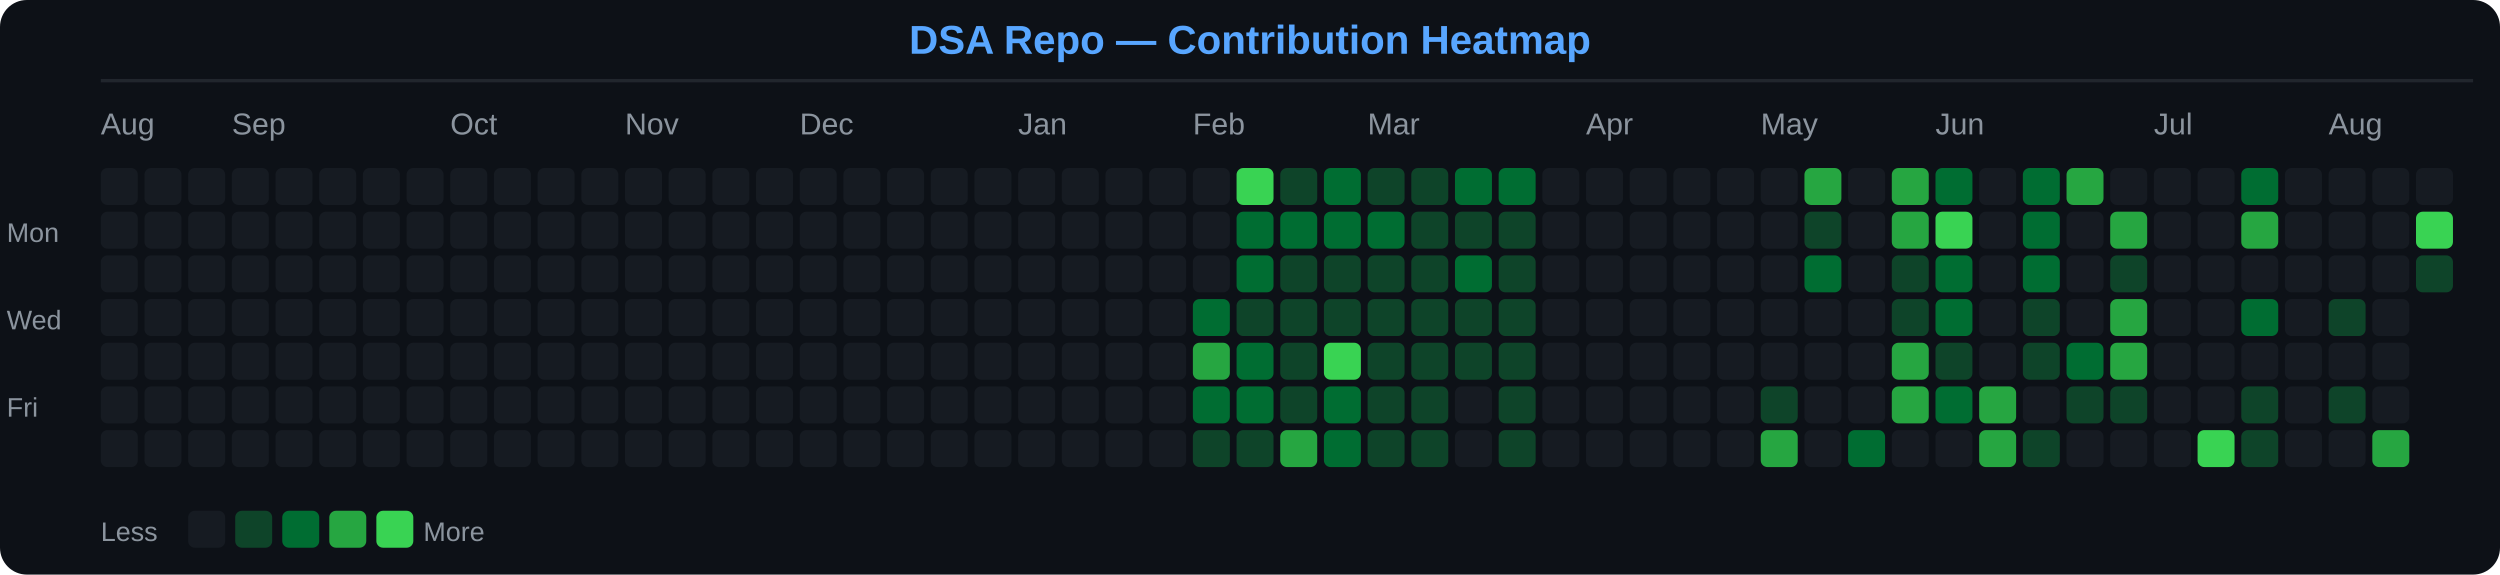
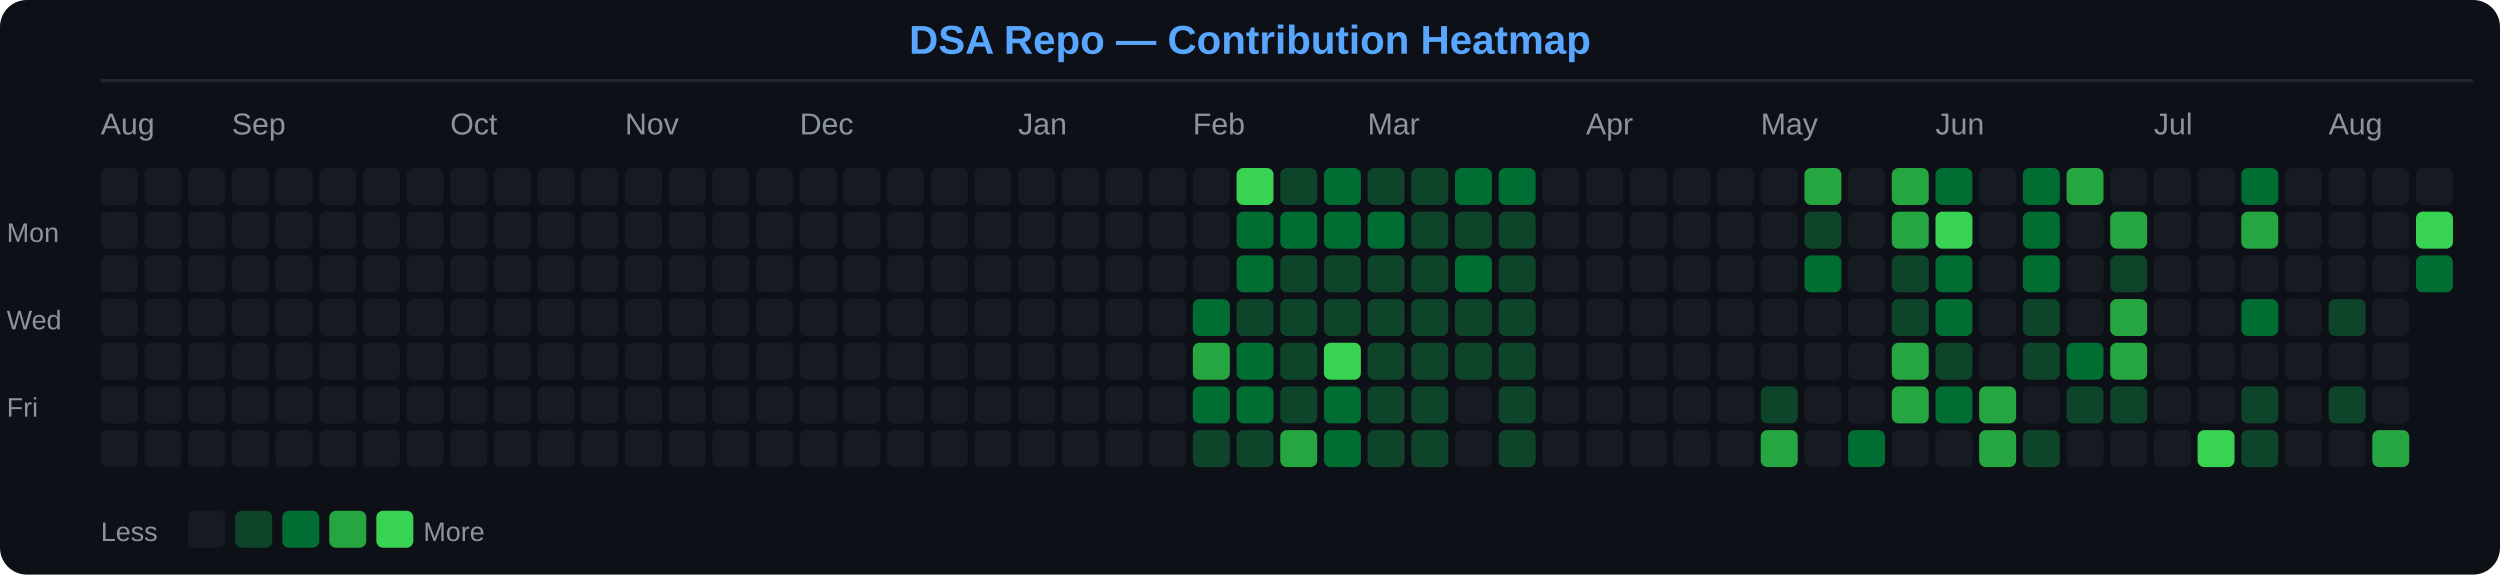
<svg xmlns="http://www.w3.org/2000/svg" width="744" height="171" viewBox="0 0 744 171">
  <rect width="744" height="171" fill="#0d1117" rx="8" />
  <text x="372" y="16" fill="#58a6ff" font-family="Arial,sans-serif" font-size="12" text-anchor="middle" font-weight="bold">DSA Repo — Contribution Heatmap</text>
  <line x1="30" y1="24" x2="736" y2="24" stroke="#21262d" stroke-width="1" />
  <text x="2" y="72" fill="#8b949e" font-family="Arial,sans-serif" font-size="8">Mon</text>
  <text x="2" y="98" fill="#8b949e" font-family="Arial,sans-serif" font-size="8">Wed</text>
  <text x="2" y="124" fill="#8b949e" font-family="Arial,sans-serif" font-size="8">Fri</text>
  <text x="30" y="40" fill="#8b949e" font-family="Arial,sans-serif" font-size="9">Aug</text>
  <rect x="30" y="50" width="11" height="11" rx="2" fill="#161b22" />
  <rect x="30" y="63" width="11" height="11" rx="2" fill="#161b22" />
  <rect x="30" y="76" width="11" height="11" rx="2" fill="#161b22" />
  <rect x="30" y="89" width="11" height="11" rx="2" fill="#161b22" />
  <rect x="30" y="102" width="11" height="11" rx="2" fill="#161b22" />
  <rect x="30" y="115" width="11" height="11" rx="2" fill="#161b22" />
  <rect x="30" y="128" width="11" height="11" rx="2" fill="#161b22" />
  <rect x="43" y="50" width="11" height="11" rx="2" fill="#161b22" />
  <rect x="43" y="63" width="11" height="11" rx="2" fill="#161b22" />
  <rect x="43" y="76" width="11" height="11" rx="2" fill="#161b22" />
  <rect x="43" y="89" width="11" height="11" rx="2" fill="#161b22" />
  <rect x="43" y="102" width="11" height="11" rx="2" fill="#161b22" />
  <rect x="43" y="115" width="11" height="11" rx="2" fill="#161b22" />
  <rect x="43" y="128" width="11" height="11" rx="2" fill="#161b22" />
  <rect x="56" y="50" width="11" height="11" rx="2" fill="#161b22" />
  <rect x="56" y="63" width="11" height="11" rx="2" fill="#161b22" />
  <rect x="56" y="76" width="11" height="11" rx="2" fill="#161b22" />
  <rect x="56" y="89" width="11" height="11" rx="2" fill="#161b22" />
  <rect x="56" y="102" width="11" height="11" rx="2" fill="#161b22" />
  <rect x="56" y="115" width="11" height="11" rx="2" fill="#161b22" />
  <rect x="56" y="128" width="11" height="11" rx="2" fill="#161b22" />
  <text x="69" y="40" fill="#8b949e" font-family="Arial,sans-serif" font-size="9">Sep</text>
  <rect x="69" y="50" width="11" height="11" rx="2" fill="#161b22" />
  <rect x="69" y="63" width="11" height="11" rx="2" fill="#161b22" />
  <rect x="69" y="76" width="11" height="11" rx="2" fill="#161b22" />
  <rect x="69" y="89" width="11" height="11" rx="2" fill="#161b22" />
  <rect x="69" y="102" width="11" height="11" rx="2" fill="#161b22" />
  <rect x="69" y="115" width="11" height="11" rx="2" fill="#161b22" />
  <rect x="69" y="128" width="11" height="11" rx="2" fill="#161b22" />
  <rect x="82" y="50" width="11" height="11" rx="2" fill="#161b22" />
  <rect x="82" y="63" width="11" height="11" rx="2" fill="#161b22" />
  <rect x="82" y="76" width="11" height="11" rx="2" fill="#161b22" />
  <rect x="82" y="89" width="11" height="11" rx="2" fill="#161b22" />
  <rect x="82" y="102" width="11" height="11" rx="2" fill="#161b22" />
  <rect x="82" y="115" width="11" height="11" rx="2" fill="#161b22" />
  <rect x="82" y="128" width="11" height="11" rx="2" fill="#161b22" />
  <rect x="95" y="50" width="11" height="11" rx="2" fill="#161b22" />
  <rect x="95" y="63" width="11" height="11" rx="2" fill="#161b22" />
  <rect x="95" y="76" width="11" height="11" rx="2" fill="#161b22" />
  <rect x="95" y="89" width="11" height="11" rx="2" fill="#161b22" />
  <rect x="95" y="102" width="11" height="11" rx="2" fill="#161b22" />
  <rect x="95" y="115" width="11" height="11" rx="2" fill="#161b22" />
  <rect x="95" y="128" width="11" height="11" rx="2" fill="#161b22" />
  <rect x="108" y="50" width="11" height="11" rx="2" fill="#161b22" />
  <rect x="108" y="63" width="11" height="11" rx="2" fill="#161b22" />
  <rect x="108" y="76" width="11" height="11" rx="2" fill="#161b22" />
  <rect x="108" y="89" width="11" height="11" rx="2" fill="#161b22" />
  <rect x="108" y="102" width="11" height="11" rx="2" fill="#161b22" />
  <rect x="108" y="115" width="11" height="11" rx="2" fill="#161b22" />
  <rect x="108" y="128" width="11" height="11" rx="2" fill="#161b22" />
  <rect x="121" y="50" width="11" height="11" rx="2" fill="#161b22" />
  <rect x="121" y="63" width="11" height="11" rx="2" fill="#161b22" />
  <rect x="121" y="76" width="11" height="11" rx="2" fill="#161b22" />
  <rect x="121" y="89" width="11" height="11" rx="2" fill="#161b22" />
  <rect x="121" y="102" width="11" height="11" rx="2" fill="#161b22" />
  <rect x="121" y="115" width="11" height="11" rx="2" fill="#161b22" />
  <rect x="121" y="128" width="11" height="11" rx="2" fill="#161b22" />
  <text x="134" y="40" fill="#8b949e" font-family="Arial,sans-serif" font-size="9">Oct</text>
  <rect x="134" y="50" width="11" height="11" rx="2" fill="#161b22" />
  <rect x="134" y="63" width="11" height="11" rx="2" fill="#161b22" />
  <rect x="134" y="76" width="11" height="11" rx="2" fill="#161b22" />
  <rect x="134" y="89" width="11" height="11" rx="2" fill="#161b22" />
  <rect x="134" y="102" width="11" height="11" rx="2" fill="#161b22" />
  <rect x="134" y="115" width="11" height="11" rx="2" fill="#161b22" />
  <rect x="134" y="128" width="11" height="11" rx="2" fill="#161b22" />
  <rect x="147" y="50" width="11" height="11" rx="2" fill="#161b22" />
  <rect x="147" y="63" width="11" height="11" rx="2" fill="#161b22" />
  <rect x="147" y="76" width="11" height="11" rx="2" fill="#161b22" />
  <rect x="147" y="89" width="11" height="11" rx="2" fill="#161b22" />
  <rect x="147" y="102" width="11" height="11" rx="2" fill="#161b22" />
  <rect x="147" y="115" width="11" height="11" rx="2" fill="#161b22" />
  <rect x="147" y="128" width="11" height="11" rx="2" fill="#161b22" />
  <rect x="160" y="50" width="11" height="11" rx="2" fill="#161b22" />
  <rect x="160" y="63" width="11" height="11" rx="2" fill="#161b22" />
  <rect x="160" y="76" width="11" height="11" rx="2" fill="#161b22" />
  <rect x="160" y="89" width="11" height="11" rx="2" fill="#161b22" />
  <rect x="160" y="102" width="11" height="11" rx="2" fill="#161b22" />
  <rect x="160" y="115" width="11" height="11" rx="2" fill="#161b22" />
  <rect x="160" y="128" width="11" height="11" rx="2" fill="#161b22" />
  <rect x="173" y="50" width="11" height="11" rx="2" fill="#161b22" />
  <rect x="173" y="63" width="11" height="11" rx="2" fill="#161b22" />
  <rect x="173" y="76" width="11" height="11" rx="2" fill="#161b22" />
  <rect x="173" y="89" width="11" height="11" rx="2" fill="#161b22" />
  <rect x="173" y="102" width="11" height="11" rx="2" fill="#161b22" />
  <rect x="173" y="115" width="11" height="11" rx="2" fill="#161b22" />
  <rect x="173" y="128" width="11" height="11" rx="2" fill="#161b22" />
  <text x="186" y="40" fill="#8b949e" font-family="Arial,sans-serif" font-size="9">Nov</text>
  <rect x="186" y="50" width="11" height="11" rx="2" fill="#161b22" />
  <rect x="186" y="63" width="11" height="11" rx="2" fill="#161b22" />
  <rect x="186" y="76" width="11" height="11" rx="2" fill="#161b22" />
  <rect x="186" y="89" width="11" height="11" rx="2" fill="#161b22" />
  <rect x="186" y="102" width="11" height="11" rx="2" fill="#161b22" />
  <rect x="186" y="115" width="11" height="11" rx="2" fill="#161b22" />
  <rect x="186" y="128" width="11" height="11" rx="2" fill="#161b22" />
  <rect x="199" y="50" width="11" height="11" rx="2" fill="#161b22" />
  <rect x="199" y="63" width="11" height="11" rx="2" fill="#161b22" />
  <rect x="199" y="76" width="11" height="11" rx="2" fill="#161b22" />
  <rect x="199" y="89" width="11" height="11" rx="2" fill="#161b22" />
  <rect x="199" y="102" width="11" height="11" rx="2" fill="#161b22" />
  <rect x="199" y="115" width="11" height="11" rx="2" fill="#161b22" />
  <rect x="199" y="128" width="11" height="11" rx="2" fill="#161b22" />
  <rect x="212" y="50" width="11" height="11" rx="2" fill="#161b22" />
  <rect x="212" y="63" width="11" height="11" rx="2" fill="#161b22" />
  <rect x="212" y="76" width="11" height="11" rx="2" fill="#161b22" />
  <rect x="212" y="89" width="11" height="11" rx="2" fill="#161b22" />
  <rect x="212" y="102" width="11" height="11" rx="2" fill="#161b22" />
  <rect x="212" y="115" width="11" height="11" rx="2" fill="#161b22" />
  <rect x="212" y="128" width="11" height="11" rx="2" fill="#161b22" />
  <rect x="225" y="50" width="11" height="11" rx="2" fill="#161b22" />
  <rect x="225" y="63" width="11" height="11" rx="2" fill="#161b22" />
  <rect x="225" y="76" width="11" height="11" rx="2" fill="#161b22" />
  <rect x="225" y="89" width="11" height="11" rx="2" fill="#161b22" />
  <rect x="225" y="102" width="11" height="11" rx="2" fill="#161b22" />
  <rect x="225" y="115" width="11" height="11" rx="2" fill="#161b22" />
  <rect x="225" y="128" width="11" height="11" rx="2" fill="#161b22" />
  <text x="238" y="40" fill="#8b949e" font-family="Arial,sans-serif" font-size="9">Dec</text>
  <rect x="238" y="50" width="11" height="11" rx="2" fill="#161b22" />
  <rect x="238" y="63" width="11" height="11" rx="2" fill="#161b22" />
  <rect x="238" y="76" width="11" height="11" rx="2" fill="#161b22" />
  <rect x="238" y="89" width="11" height="11" rx="2" fill="#161b22" />
  <rect x="238" y="102" width="11" height="11" rx="2" fill="#161b22" />
  <rect x="238" y="115" width="11" height="11" rx="2" fill="#161b22" />
  <rect x="238" y="128" width="11" height="11" rx="2" fill="#161b22" />
  <rect x="251" y="50" width="11" height="11" rx="2" fill="#161b22" />
  <rect x="251" y="63" width="11" height="11" rx="2" fill="#161b22" />
  <rect x="251" y="76" width="11" height="11" rx="2" fill="#161b22" />
  <rect x="251" y="89" width="11" height="11" rx="2" fill="#161b22" />
  <rect x="251" y="102" width="11" height="11" rx="2" fill="#161b22" />
  <rect x="251" y="115" width="11" height="11" rx="2" fill="#161b22" />
  <rect x="251" y="128" width="11" height="11" rx="2" fill="#161b22" />
  <rect x="264" y="50" width="11" height="11" rx="2" fill="#161b22" />
  <rect x="264" y="63" width="11" height="11" rx="2" fill="#161b22" />
  <rect x="264" y="76" width="11" height="11" rx="2" fill="#161b22" />
  <rect x="264" y="89" width="11" height="11" rx="2" fill="#161b22" />
  <rect x="264" y="102" width="11" height="11" rx="2" fill="#161b22" />
  <rect x="264" y="115" width="11" height="11" rx="2" fill="#161b22" />
  <rect x="264" y="128" width="11" height="11" rx="2" fill="#161b22" />
  <rect x="277" y="50" width="11" height="11" rx="2" fill="#161b22" />
  <rect x="277" y="63" width="11" height="11" rx="2" fill="#161b22" />
  <rect x="277" y="76" width="11" height="11" rx="2" fill="#161b22" />
  <rect x="277" y="89" width="11" height="11" rx="2" fill="#161b22" />
  <rect x="277" y="102" width="11" height="11" rx="2" fill="#161b22" />
  <rect x="277" y="115" width="11" height="11" rx="2" fill="#161b22" />
  <rect x="277" y="128" width="11" height="11" rx="2" fill="#161b22" />
  <rect x="290" y="50" width="11" height="11" rx="2" fill="#161b22" />
  <rect x="290" y="63" width="11" height="11" rx="2" fill="#161b22" />
  <rect x="290" y="76" width="11" height="11" rx="2" fill="#161b22" />
  <rect x="290" y="89" width="11" height="11" rx="2" fill="#161b22" />
  <rect x="290" y="102" width="11" height="11" rx="2" fill="#161b22" />
  <rect x="290" y="115" width="11" height="11" rx="2" fill="#161b22" />
  <rect x="290" y="128" width="11" height="11" rx="2" fill="#161b22" />
  <text x="303" y="40" fill="#8b949e" font-family="Arial,sans-serif" font-size="9">Jan</text>
  <rect x="303" y="50" width="11" height="11" rx="2" fill="#161b22" />
  <rect x="303" y="63" width="11" height="11" rx="2" fill="#161b22" />
  <rect x="303" y="76" width="11" height="11" rx="2" fill="#161b22" />
  <rect x="303" y="89" width="11" height="11" rx="2" fill="#161b22" />
  <rect x="303" y="102" width="11" height="11" rx="2" fill="#161b22" />
  <rect x="303" y="115" width="11" height="11" rx="2" fill="#161b22" />
  <rect x="303" y="128" width="11" height="11" rx="2" fill="#161b22" />
  <rect x="316" y="50" width="11" height="11" rx="2" fill="#161b22" />
  <rect x="316" y="63" width="11" height="11" rx="2" fill="#161b22" />
  <rect x="316" y="76" width="11" height="11" rx="2" fill="#161b22" />
  <rect x="316" y="89" width="11" height="11" rx="2" fill="#161b22" />
  <rect x="316" y="102" width="11" height="11" rx="2" fill="#161b22" />
  <rect x="316" y="115" width="11" height="11" rx="2" fill="#161b22" />
  <rect x="316" y="128" width="11" height="11" rx="2" fill="#161b22" />
  <rect x="329" y="50" width="11" height="11" rx="2" fill="#161b22" />
  <rect x="329" y="63" width="11" height="11" rx="2" fill="#161b22" />
  <rect x="329" y="76" width="11" height="11" rx="2" fill="#161b22" />
  <rect x="329" y="89" width="11" height="11" rx="2" fill="#161b22" />
  <rect x="329" y="102" width="11" height="11" rx="2" fill="#161b22" />
  <rect x="329" y="115" width="11" height="11" rx="2" fill="#161b22" />
  <rect x="329" y="128" width="11" height="11" rx="2" fill="#161b22" />
  <rect x="342" y="50" width="11" height="11" rx="2" fill="#161b22" />
  <rect x="342" y="63" width="11" height="11" rx="2" fill="#161b22" />
  <rect x="342" y="76" width="11" height="11" rx="2" fill="#161b22" />
  <rect x="342" y="89" width="11" height="11" rx="2" fill="#161b22" />
  <rect x="342" y="102" width="11" height="11" rx="2" fill="#161b22" />
  <rect x="342" y="115" width="11" height="11" rx="2" fill="#161b22" />
  <rect x="342" y="128" width="11" height="11" rx="2" fill="#161b22" />
  <text x="355" y="40" fill="#8b949e" font-family="Arial,sans-serif" font-size="9">Feb</text>
  <rect x="355" y="50" width="11" height="11" rx="2" fill="#161b22" />
  <rect x="355" y="63" width="11" height="11" rx="2" fill="#161b22" />
  <rect x="355" y="76" width="11" height="11" rx="2" fill="#161b22" />
  <rect x="355" y="89" width="11" height="11" rx="2" fill="#006d32" />
  <rect x="355" y="102" width="11" height="11" rx="2" fill="#26a641" />
  <rect x="355" y="115" width="11" height="11" rx="2" fill="#006d32" />
  <rect x="355" y="128" width="11" height="11" rx="2" fill="#0e4429" />
  <rect x="368" y="50" width="11" height="11" rx="2" fill="#39d353" />
  <rect x="368" y="63" width="11" height="11" rx="2" fill="#006d32" />
  <rect x="368" y="76" width="11" height="11" rx="2" fill="#006d32" />
  <rect x="368" y="89" width="11" height="11" rx="2" fill="#0e4429" />
  <rect x="368" y="102" width="11" height="11" rx="2" fill="#006d32" />
  <rect x="368" y="115" width="11" height="11" rx="2" fill="#006d32" />
  <rect x="368" y="128" width="11" height="11" rx="2" fill="#0e4429" />
  <rect x="381" y="50" width="11" height="11" rx="2" fill="#0e4429" />
  <rect x="381" y="63" width="11" height="11" rx="2" fill="#006d32" />
  <rect x="381" y="76" width="11" height="11" rx="2" fill="#0e4429" />
  <rect x="381" y="89" width="11" height="11" rx="2" fill="#0e4429" />
  <rect x="381" y="102" width="11" height="11" rx="2" fill="#0e4429" />
  <rect x="381" y="115" width="11" height="11" rx="2" fill="#0e4429" />
  <rect x="381" y="128" width="11" height="11" rx="2" fill="#26a641" />
  <rect x="394" y="50" width="11" height="11" rx="2" fill="#006d32" />
  <rect x="394" y="63" width="11" height="11" rx="2" fill="#006d32" />
  <rect x="394" y="76" width="11" height="11" rx="2" fill="#0e4429" />
  <rect x="394" y="89" width="11" height="11" rx="2" fill="#0e4429" />
  <rect x="394" y="102" width="11" height="11" rx="2" fill="#39d353" />
  <rect x="394" y="115" width="11" height="11" rx="2" fill="#006d32" />
  <rect x="394" y="128" width="11" height="11" rx="2" fill="#006d32" />
  <text x="407" y="40" fill="#8b949e" font-family="Arial,sans-serif" font-size="9">Mar</text>
  <rect x="407" y="50" width="11" height="11" rx="2" fill="#0e4429" />
  <rect x="407" y="63" width="11" height="11" rx="2" fill="#006d32" />
  <rect x="407" y="76" width="11" height="11" rx="2" fill="#0e4429" />
  <rect x="407" y="89" width="11" height="11" rx="2" fill="#0e4429" />
  <rect x="407" y="102" width="11" height="11" rx="2" fill="#0e4429" />
  <rect x="407" y="115" width="11" height="11" rx="2" fill="#0e4429" />
  <rect x="407" y="128" width="11" height="11" rx="2" fill="#0e4429" />
  <rect x="420" y="50" width="11" height="11" rx="2" fill="#0e4429" />
  <rect x="420" y="63" width="11" height="11" rx="2" fill="#0e4429" />
  <rect x="420" y="76" width="11" height="11" rx="2" fill="#0e4429" />
  <rect x="420" y="89" width="11" height="11" rx="2" fill="#0e4429" />
  <rect x="420" y="102" width="11" height="11" rx="2" fill="#0e4429" />
  <rect x="420" y="115" width="11" height="11" rx="2" fill="#0e4429" />
  <rect x="420" y="128" width="11" height="11" rx="2" fill="#0e4429" />
  <rect x="433" y="50" width="11" height="11" rx="2" fill="#006d32" />
  <rect x="433" y="63" width="11" height="11" rx="2" fill="#0e4429" />
  <rect x="433" y="76" width="11" height="11" rx="2" fill="#006d32" />
  <rect x="433" y="89" width="11" height="11" rx="2" fill="#0e4429" />
  <rect x="433" y="102" width="11" height="11" rx="2" fill="#0e4429" />
  <rect x="433" y="115" width="11" height="11" rx="2" fill="#161b22" />
  <rect x="433" y="128" width="11" height="11" rx="2" fill="#161b22" />
  <rect x="446" y="50" width="11" height="11" rx="2" fill="#006d32" />
  <rect x="446" y="63" width="11" height="11" rx="2" fill="#0e4429" />
  <rect x="446" y="76" width="11" height="11" rx="2" fill="#0e4429" />
  <rect x="446" y="89" width="11" height="11" rx="2" fill="#0e4429" />
  <rect x="446" y="102" width="11" height="11" rx="2" fill="#0e4429" />
  <rect x="446" y="115" width="11" height="11" rx="2" fill="#0e4429" />
  <rect x="446" y="128" width="11" height="11" rx="2" fill="#0e4429" />
  <rect x="459" y="50" width="11" height="11" rx="2" fill="#161b22" />
  <rect x="459" y="63" width="11" height="11" rx="2" fill="#161b22" />
  <rect x="459" y="76" width="11" height="11" rx="2" fill="#161b22" />
  <rect x="459" y="89" width="11" height="11" rx="2" fill="#161b22" />
  <rect x="459" y="102" width="11" height="11" rx="2" fill="#161b22" />
  <rect x="459" y="115" width="11" height="11" rx="2" fill="#161b22" />
  <rect x="459" y="128" width="11" height="11" rx="2" fill="#161b22" />
  <text x="472" y="40" fill="#8b949e" font-family="Arial,sans-serif" font-size="9">Apr</text>
  <rect x="472" y="50" width="11" height="11" rx="2" fill="#161b22" />
  <rect x="472" y="63" width="11" height="11" rx="2" fill="#161b22" />
  <rect x="472" y="76" width="11" height="11" rx="2" fill="#161b22" />
  <rect x="472" y="89" width="11" height="11" rx="2" fill="#161b22" />
  <rect x="472" y="102" width="11" height="11" rx="2" fill="#161b22" />
  <rect x="472" y="115" width="11" height="11" rx="2" fill="#161b22" />
  <rect x="472" y="128" width="11" height="11" rx="2" fill="#161b22" />
  <rect x="485" y="50" width="11" height="11" rx="2" fill="#161b22" />
  <rect x="485" y="63" width="11" height="11" rx="2" fill="#161b22" />
  <rect x="485" y="76" width="11" height="11" rx="2" fill="#161b22" />
  <rect x="485" y="89" width="11" height="11" rx="2" fill="#161b22" />
  <rect x="485" y="102" width="11" height="11" rx="2" fill="#161b22" />
  <rect x="485" y="115" width="11" height="11" rx="2" fill="#161b22" />
  <rect x="485" y="128" width="11" height="11" rx="2" fill="#161b22" />
  <rect x="498" y="50" width="11" height="11" rx="2" fill="#161b22" />
  <rect x="498" y="63" width="11" height="11" rx="2" fill="#161b22" />
  <rect x="498" y="76" width="11" height="11" rx="2" fill="#161b22" />
  <rect x="498" y="89" width="11" height="11" rx="2" fill="#161b22" />
  <rect x="498" y="102" width="11" height="11" rx="2" fill="#161b22" />
  <rect x="498" y="115" width="11" height="11" rx="2" fill="#161b22" />
  <rect x="498" y="128" width="11" height="11" rx="2" fill="#161b22" />
  <rect x="511" y="50" width="11" height="11" rx="2" fill="#161b22" />
  <rect x="511" y="63" width="11" height="11" rx="2" fill="#161b22" />
  <rect x="511" y="76" width="11" height="11" rx="2" fill="#161b22" />
  <rect x="511" y="89" width="11" height="11" rx="2" fill="#161b22" />
  <rect x="511" y="102" width="11" height="11" rx="2" fill="#161b22" />
  <rect x="511" y="115" width="11" height="11" rx="2" fill="#161b22" />
  <rect x="511" y="128" width="11" height="11" rx="2" fill="#161b22" />
  <text x="524" y="40" fill="#8b949e" font-family="Arial,sans-serif" font-size="9">May</text>
  <rect x="524" y="50" width="11" height="11" rx="2" fill="#161b22" />
  <rect x="524" y="63" width="11" height="11" rx="2" fill="#161b22" />
  <rect x="524" y="76" width="11" height="11" rx="2" fill="#161b22" />
  <rect x="524" y="89" width="11" height="11" rx="2" fill="#161b22" />
  <rect x="524" y="102" width="11" height="11" rx="2" fill="#161b22" />
  <rect x="524" y="115" width="11" height="11" rx="2" fill="#0e4429" />
  <rect x="524" y="128" width="11" height="11" rx="2" fill="#26a641" />
  <rect x="537" y="50" width="11" height="11" rx="2" fill="#26a641" />
  <rect x="537" y="63" width="11" height="11" rx="2" fill="#0e4429" />
  <rect x="537" y="76" width="11" height="11" rx="2" fill="#006d32" />
  <rect x="537" y="89" width="11" height="11" rx="2" fill="#161b22" />
  <rect x="537" y="102" width="11" height="11" rx="2" fill="#161b22" />
  <rect x="537" y="115" width="11" height="11" rx="2" fill="#161b22" />
  <rect x="537" y="128" width="11" height="11" rx="2" fill="#161b22" />
  <rect x="550" y="50" width="11" height="11" rx="2" fill="#161b22" />
  <rect x="550" y="63" width="11" height="11" rx="2" fill="#161b22" />
  <rect x="550" y="76" width="11" height="11" rx="2" fill="#161b22" />
  <rect x="550" y="89" width="11" height="11" rx="2" fill="#161b22" />
  <rect x="550" y="102" width="11" height="11" rx="2" fill="#161b22" />
  <rect x="550" y="115" width="11" height="11" rx="2" fill="#161b22" />
  <rect x="550" y="128" width="11" height="11" rx="2" fill="#006d32" />
  <rect x="563" y="50" width="11" height="11" rx="2" fill="#26a641" />
  <rect x="563" y="63" width="11" height="11" rx="2" fill="#26a641" />
  <rect x="563" y="76" width="11" height="11" rx="2" fill="#0e4429" />
  <rect x="563" y="89" width="11" height="11" rx="2" fill="#0e4429" />
  <rect x="563" y="102" width="11" height="11" rx="2" fill="#26a641" />
  <rect x="563" y="115" width="11" height="11" rx="2" fill="#26a641" />
  <rect x="563" y="128" width="11" height="11" rx="2" fill="#161b22" />
  <text x="576" y="40" fill="#8b949e" font-family="Arial,sans-serif" font-size="9">Jun</text>
  <rect x="576" y="50" width="11" height="11" rx="2" fill="#006d32" />
  <rect x="576" y="63" width="11" height="11" rx="2" fill="#39d353" />
  <rect x="576" y="76" width="11" height="11" rx="2" fill="#006d32" />
  <rect x="576" y="89" width="11" height="11" rx="2" fill="#006d32" />
  <rect x="576" y="102" width="11" height="11" rx="2" fill="#0e4429" />
  <rect x="576" y="115" width="11" height="11" rx="2" fill="#006d32" />
  <rect x="576" y="128" width="11" height="11" rx="2" fill="#161b22" />
  <rect x="589" y="50" width="11" height="11" rx="2" fill="#161b22" />
  <rect x="589" y="63" width="11" height="11" rx="2" fill="#161b22" />
  <rect x="589" y="76" width="11" height="11" rx="2" fill="#161b22" />
  <rect x="589" y="89" width="11" height="11" rx="2" fill="#161b22" />
  <rect x="589" y="102" width="11" height="11" rx="2" fill="#161b22" />
  <rect x="589" y="115" width="11" height="11" rx="2" fill="#26a641" />
  <rect x="589" y="128" width="11" height="11" rx="2" fill="#26a641" />
  <rect x="602" y="50" width="11" height="11" rx="2" fill="#006d32" />
  <rect x="602" y="63" width="11" height="11" rx="2" fill="#006d32" />
  <rect x="602" y="76" width="11" height="11" rx="2" fill="#006d32" />
  <rect x="602" y="89" width="11" height="11" rx="2" fill="#0e4429" />
  <rect x="602" y="102" width="11" height="11" rx="2" fill="#0e4429" />
  <rect x="602" y="115" width="11" height="11" rx="2" fill="#161b22" />
  <rect x="602" y="128" width="11" height="11" rx="2" fill="#0e4429" />
  <rect x="615" y="50" width="11" height="11" rx="2" fill="#26a641" />
  <rect x="615" y="63" width="11" height="11" rx="2" fill="#161b22" />
  <rect x="615" y="76" width="11" height="11" rx="2" fill="#161b22" />
  <rect x="615" y="89" width="11" height="11" rx="2" fill="#161b22" />
  <rect x="615" y="102" width="11" height="11" rx="2" fill="#006d32" />
  <rect x="615" y="115" width="11" height="11" rx="2" fill="#0e4429" />
  <rect x="615" y="128" width="11" height="11" rx="2" fill="#161b22" />
  <rect x="628" y="50" width="11" height="11" rx="2" fill="#161b22" />
  <rect x="628" y="63" width="11" height="11" rx="2" fill="#26a641" />
  <rect x="628" y="76" width="11" height="11" rx="2" fill="#0e4429" />
  <rect x="628" y="89" width="11" height="11" rx="2" fill="#26a641" />
  <rect x="628" y="102" width="11" height="11" rx="2" fill="#26a641" />
  <rect x="628" y="115" width="11" height="11" rx="2" fill="#0e4429" />
  <rect x="628" y="128" width="11" height="11" rx="2" fill="#161b22" />
  <text x="641" y="40" fill="#8b949e" font-family="Arial,sans-serif" font-size="9">Jul</text>
  <rect x="641" y="50" width="11" height="11" rx="2" fill="#161b22" />
  <rect x="641" y="63" width="11" height="11" rx="2" fill="#161b22" />
  <rect x="641" y="76" width="11" height="11" rx="2" fill="#161b22" />
  <rect x="641" y="89" width="11" height="11" rx="2" fill="#161b22" />
  <rect x="641" y="102" width="11" height="11" rx="2" fill="#161b22" />
  <rect x="641" y="115" width="11" height="11" rx="2" fill="#161b22" />
  <rect x="641" y="128" width="11" height="11" rx="2" fill="#161b22" />
  <rect x="654" y="50" width="11" height="11" rx="2" fill="#161b22" />
  <rect x="654" y="63" width="11" height="11" rx="2" fill="#161b22" />
  <rect x="654" y="76" width="11" height="11" rx="2" fill="#161b22" />
  <rect x="654" y="89" width="11" height="11" rx="2" fill="#161b22" />
  <rect x="654" y="102" width="11" height="11" rx="2" fill="#161b22" />
  <rect x="654" y="115" width="11" height="11" rx="2" fill="#161b22" />
  <rect x="654" y="128" width="11" height="11" rx="2" fill="#39d353" />
  <rect x="667" y="50" width="11" height="11" rx="2" fill="#006d32" />
  <rect x="667" y="63" width="11" height="11" rx="2" fill="#26a641" />
  <rect x="667" y="76" width="11" height="11" rx="2" fill="#161b22" />
  <rect x="667" y="89" width="11" height="11" rx="2" fill="#006d32" />
  <rect x="667" y="102" width="11" height="11" rx="2" fill="#161b22" />
  <rect x="667" y="115" width="11" height="11" rx="2" fill="#0e4429" />
  <rect x="667" y="128" width="11" height="11" rx="2" fill="#0e4429" />
  <rect x="680" y="50" width="11" height="11" rx="2" fill="#161b22" />
  <rect x="680" y="63" width="11" height="11" rx="2" fill="#161b22" />
  <rect x="680" y="76" width="11" height="11" rx="2" fill="#161b22" />
  <rect x="680" y="89" width="11" height="11" rx="2" fill="#161b22" />
  <rect x="680" y="102" width="11" height="11" rx="2" fill="#161b22" />
  <rect x="680" y="115" width="11" height="11" rx="2" fill="#161b22" />
  <rect x="680" y="128" width="11" height="11" rx="2" fill="#161b22" />
  <text x="693" y="40" fill="#8b949e" font-family="Arial,sans-serif" font-size="9">Aug</text>
  <rect x="693" y="50" width="11" height="11" rx="2" fill="#161b22" />
  <rect x="693" y="63" width="11" height="11" rx="2" fill="#161b22" />
  <rect x="693" y="76" width="11" height="11" rx="2" fill="#161b22" />
  <rect x="693" y="89" width="11" height="11" rx="2" fill="#0e4429" />
  <rect x="693" y="102" width="11" height="11" rx="2" fill="#161b22" />
  <rect x="693" y="115" width="11" height="11" rx="2" fill="#0e4429" />
  <rect x="693" y="128" width="11" height="11" rx="2" fill="#161b22" />
  <rect x="706" y="50" width="11" height="11" rx="2" fill="#161b22" />
  <rect x="706" y="63" width="11" height="11" rx="2" fill="#161b22" />
  <rect x="706" y="76" width="11" height="11" rx="2" fill="#161b22" />
  <rect x="706" y="89" width="11" height="11" rx="2" fill="#161b22" />
  <rect x="706" y="102" width="11" height="11" rx="2" fill="#161b22" />
  <rect x="706" y="115" width="11" height="11" rx="2" fill="#161b22" />
  <rect x="706" y="128" width="11" height="11" rx="2" fill="#26a641" />
  <rect x="719" y="50" width="11" height="11" rx="2" fill="#161b22" />
  <rect x="719" y="63" width="11" height="11" rx="2" fill="#39d353" />
-   <rect x="719" y="76" width="11" height="11" rx="2" fill="#0e4429" />
+   <rect x="719" y="76" width="11" height="11" rx="2" fill="#006d32" />
  <text x="30" y="161" fill="#8b949e" font-family="Arial,sans-serif" font-size="8">Less</text>
  <rect x="56" y="152" width="11" height="11" rx="2" fill="#161b22" />
  <rect x="70" y="152" width="11" height="11" rx="2" fill="#0e4429" />
  <rect x="84" y="152" width="11" height="11" rx="2" fill="#006d32" />
  <rect x="98" y="152" width="11" height="11" rx="2" fill="#26a641" />
  <rect x="112" y="152" width="11" height="11" rx="2" fill="#39d353" />
  <text x="126" y="161" fill="#8b949e" font-family="Arial,sans-serif" font-size="8">More</text>
</svg>
